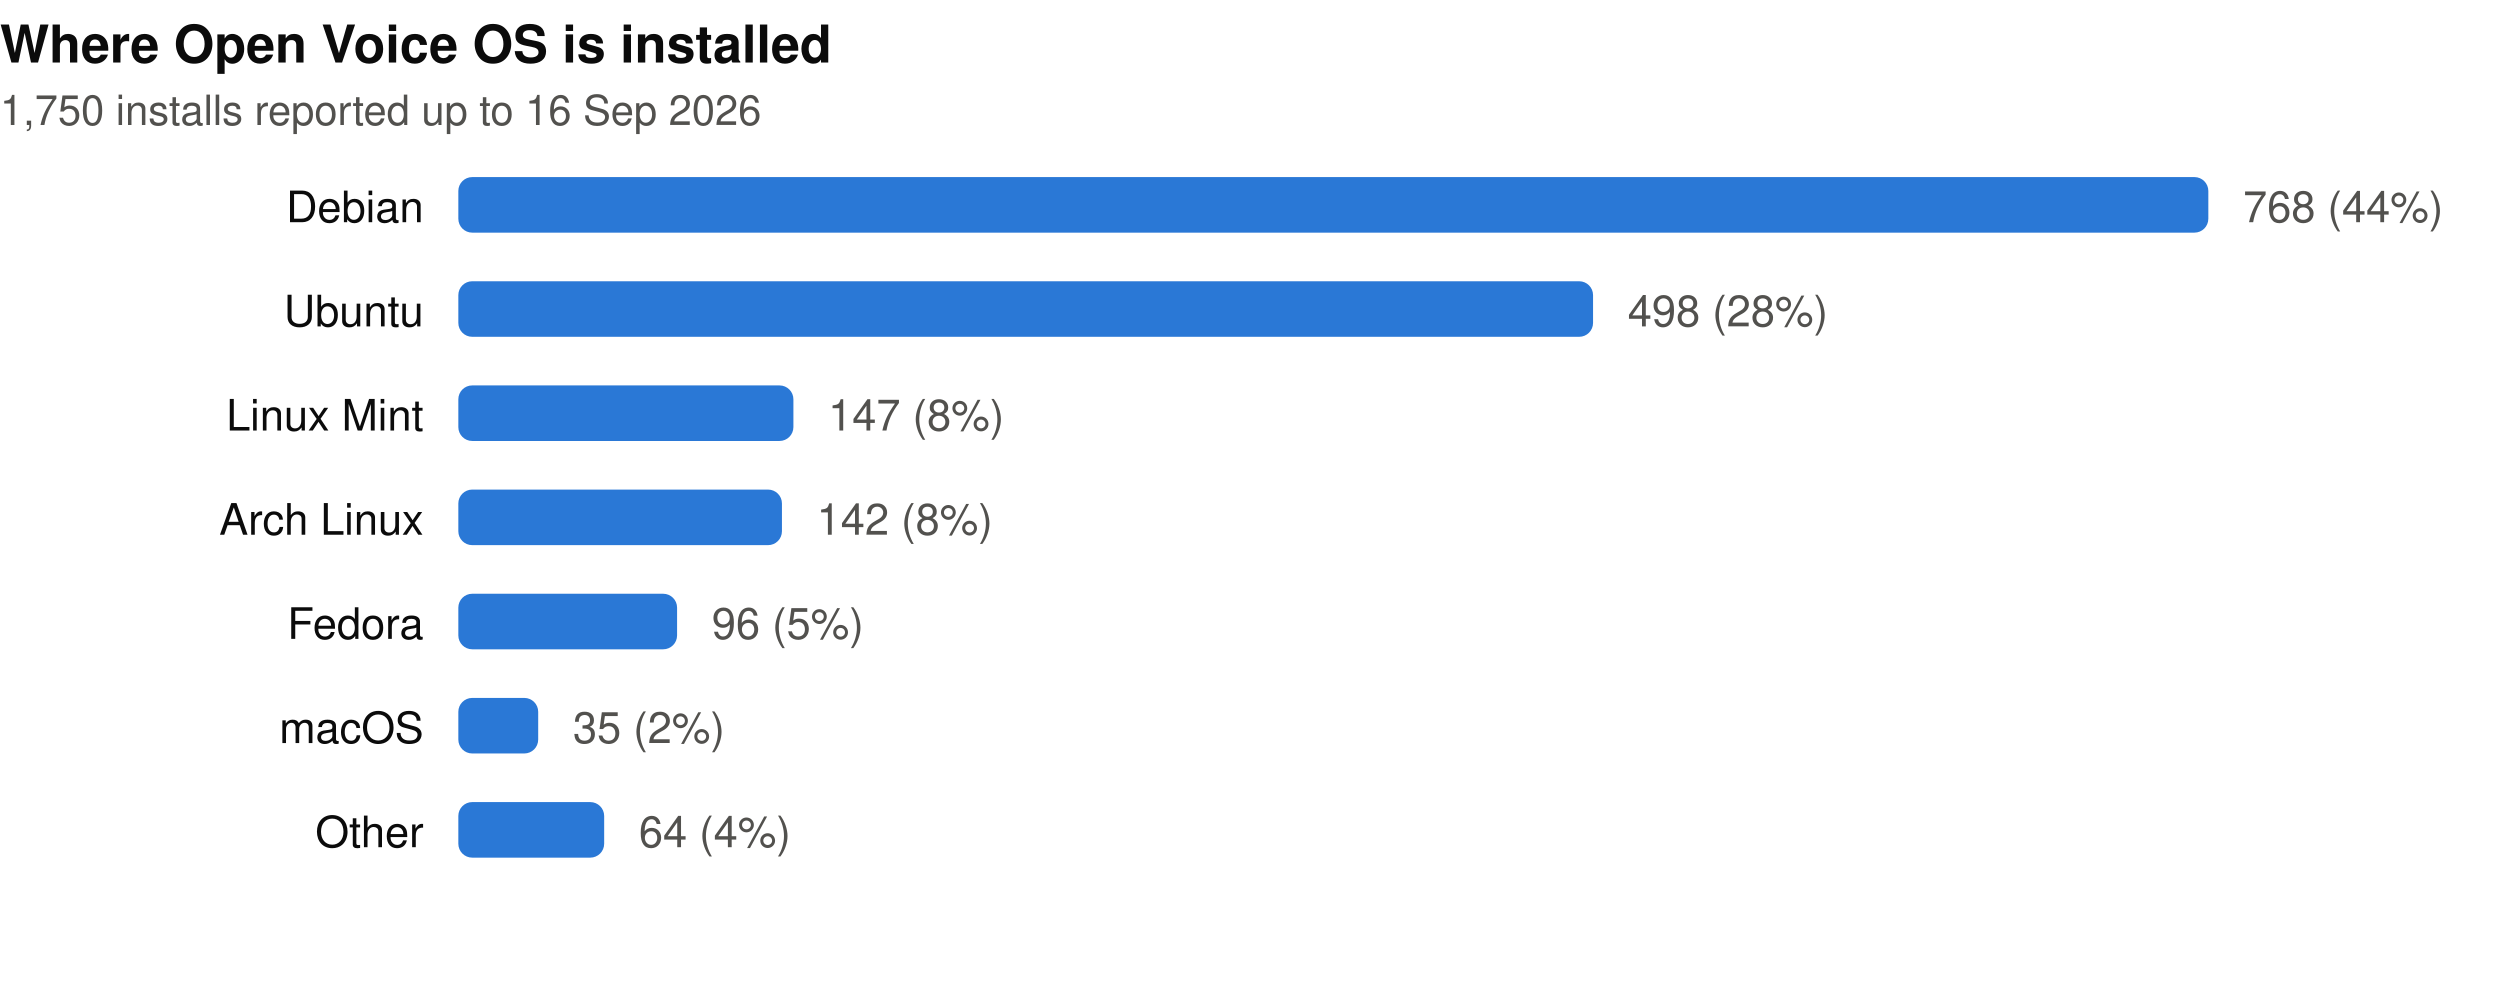
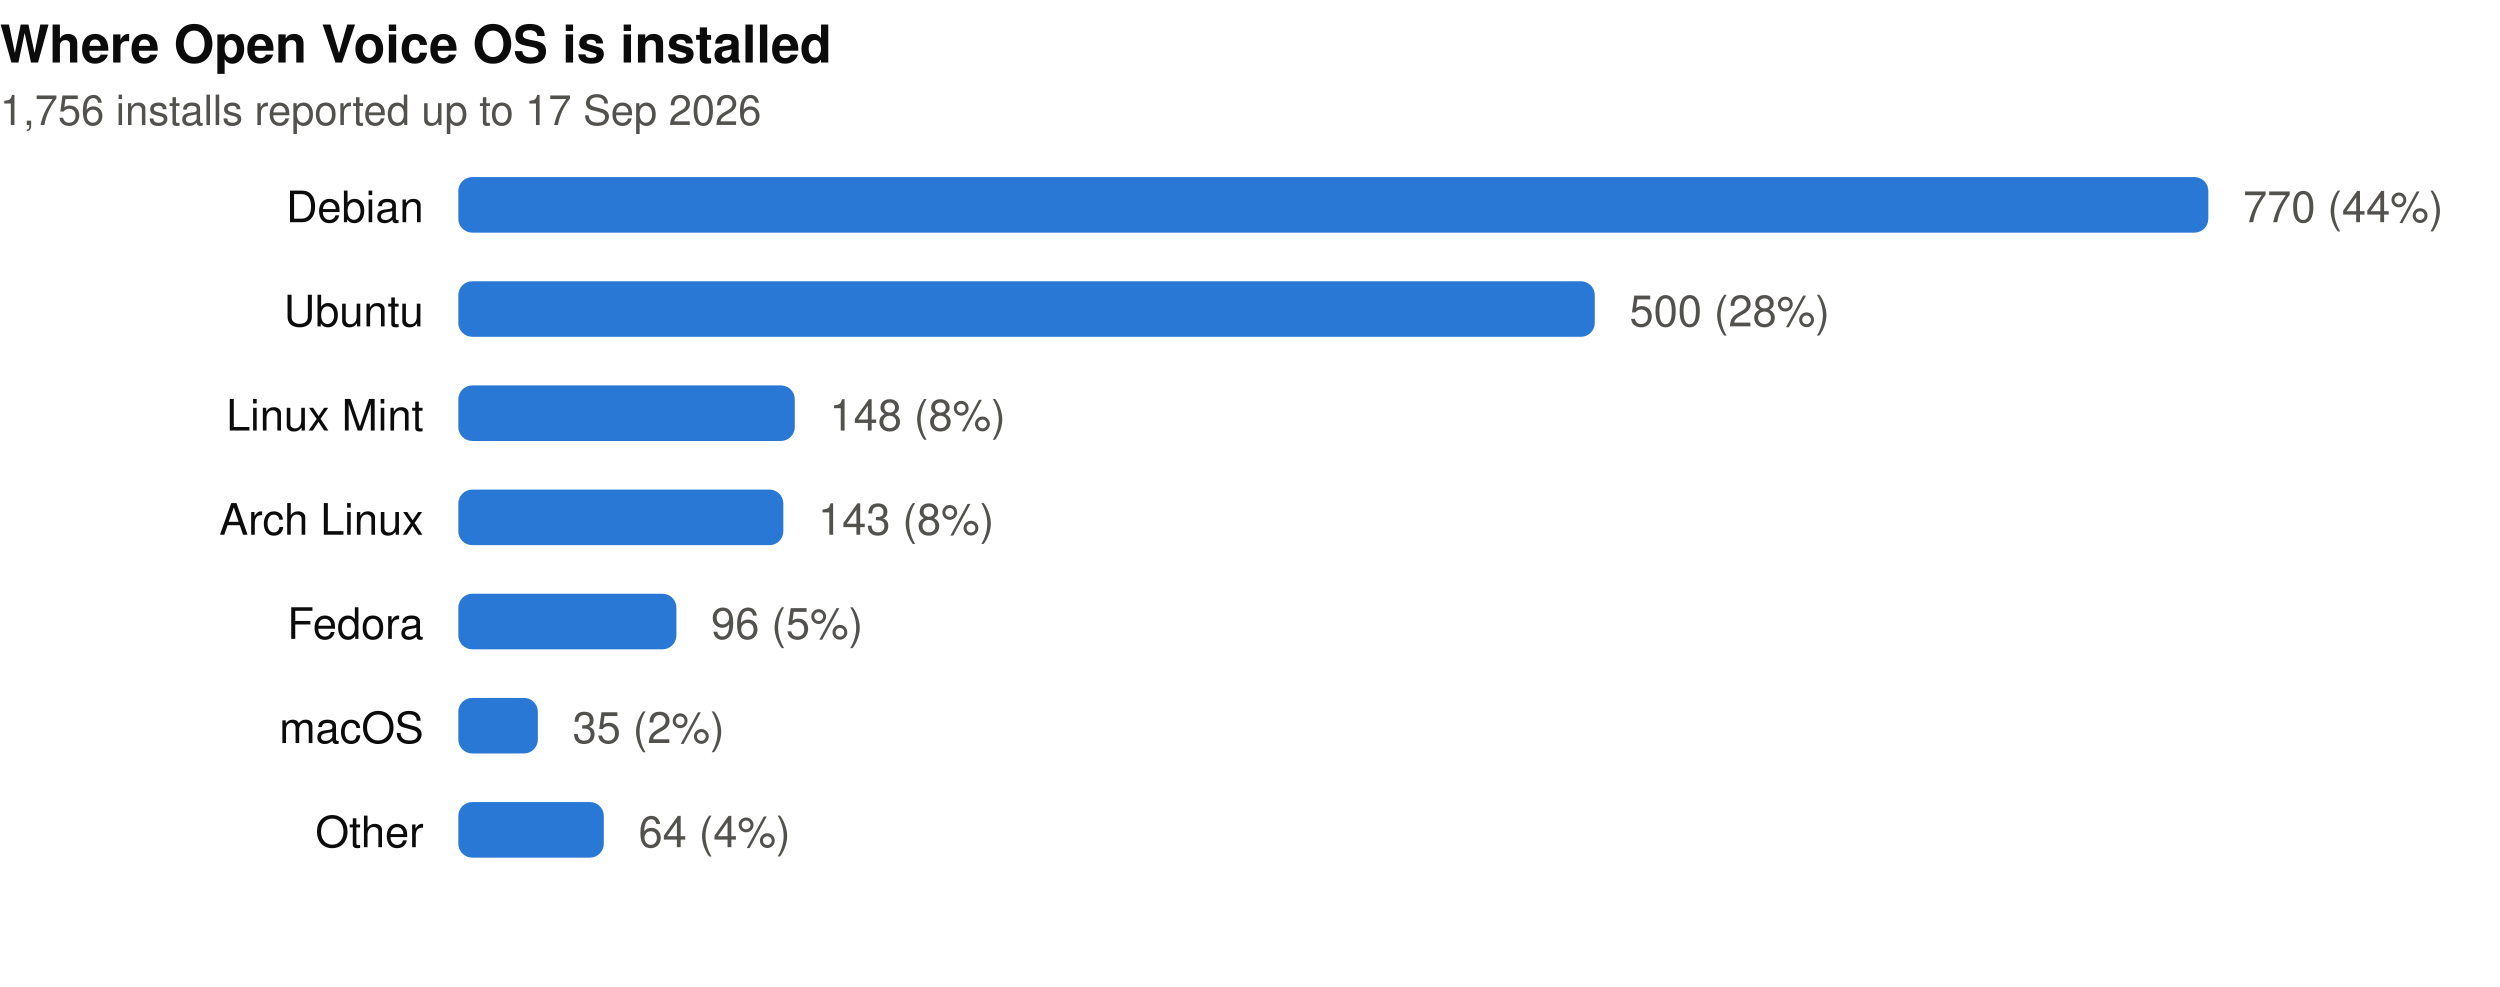
- <svg xmlns="http://www.w3.org/2000/svg" width="720" height="284" viewBox="0 0 720 284" role="img" aria-label="Where Open Voice OS is installed. 1,750 installs reported up to 16 Sep 2026">
+ <svg xmlns="http://www.w3.org/2000/svg" width="720" height="284" viewBox="0 0 720 284" role="img" aria-label="Where Open Voice OS is installed. 1,756 installs reported up to 17 Sep 2026">
  <text x="0" y="18" font-family="ui-sans-serif,-apple-system,BlinkMacSystemFont,'Segoe UI',Helvetica,Arial,sans-serif" font-size="15" font-weight="600" fill="#0b0b0b">Where Open Voice OS is installed</text>
-   <text x="0" y="36" font-family="ui-sans-serif,-apple-system,BlinkMacSystemFont,'Segoe UI',Helvetica,Arial,sans-serif" font-size="12" fill="#52514e">1,750 installs reported up to 16 Sep 2026</text>
+   <text x="0" y="36" font-family="ui-sans-serif,-apple-system,BlinkMacSystemFont,'Segoe UI',Helvetica,Arial,sans-serif" font-size="12" fill="#52514e">1,756 installs reported up to 17 Sep 2026</text>
  <text x="122" y="64.0" text-anchor="end" font-family="ui-sans-serif,-apple-system,BlinkMacSystemFont,'Segoe UI',Helvetica,Arial,sans-serif" font-size="12.5" fill="#0b0b0b">Debian</text>
  <rect x="132" y="51.0" width="504.0" height="16" rx="4" fill="#2a78d6" />
-   <text x="646.0" y="64.0" font-family="ui-sans-serif,-apple-system,BlinkMacSystemFont,'Segoe UI',Helvetica,Arial,sans-serif" font-size="12.5" fill="#52514e">768 (44%)</text>
+   <text x="646.0" y="64.0" font-family="ui-sans-serif,-apple-system,BlinkMacSystemFont,'Segoe UI',Helvetica,Arial,sans-serif" font-size="12.5" fill="#52514e">770 (44%)</text>
  <text x="122" y="94.0" text-anchor="end" font-family="ui-sans-serif,-apple-system,BlinkMacSystemFont,'Segoe UI',Helvetica,Arial,sans-serif" font-size="12.5" fill="#0b0b0b">Ubuntu</text>
-   <rect x="132" y="81.0" width="326.8" height="16" rx="4" fill="#2a78d6" />
-   <text x="468.8" y="94.0" font-family="ui-sans-serif,-apple-system,BlinkMacSystemFont,'Segoe UI',Helvetica,Arial,sans-serif" font-size="12.5" fill="#52514e">498 (28%)</text>
+   <rect x="132" y="81.0" width="327.3" height="16" rx="4" fill="#2a78d6" />
+   <text x="469.3" y="94.0" font-family="ui-sans-serif,-apple-system,BlinkMacSystemFont,'Segoe UI',Helvetica,Arial,sans-serif" font-size="12.5" fill="#52514e">500 (28%)</text>
  <text x="122" y="124.0" text-anchor="end" font-family="ui-sans-serif,-apple-system,BlinkMacSystemFont,'Segoe UI',Helvetica,Arial,sans-serif" font-size="12.5" fill="#0b0b0b">Linux Mint</text>
-   <rect x="132" y="111.0" width="96.5" height="16" rx="4" fill="#2a78d6" />
-   <text x="238.5" y="124.0" font-family="ui-sans-serif,-apple-system,BlinkMacSystemFont,'Segoe UI',Helvetica,Arial,sans-serif" font-size="12.5" fill="#52514e">147 (8%)</text>
+   <rect x="132" y="111.0" width="96.9" height="16" rx="4" fill="#2a78d6" />
+   <text x="238.9" y="124.0" font-family="ui-sans-serif,-apple-system,BlinkMacSystemFont,'Segoe UI',Helvetica,Arial,sans-serif" font-size="12.5" fill="#52514e">148 (8%)</text>
  <text x="122" y="154.0" text-anchor="end" font-family="ui-sans-serif,-apple-system,BlinkMacSystemFont,'Segoe UI',Helvetica,Arial,sans-serif" font-size="12.5" fill="#0b0b0b">Arch Linux</text>
-   <rect x="132" y="141.0" width="93.2" height="16" rx="4" fill="#2a78d6" />
-   <text x="235.2" y="154.0" font-family="ui-sans-serif,-apple-system,BlinkMacSystemFont,'Segoe UI',Helvetica,Arial,sans-serif" font-size="12.5" fill="#52514e">142 (8%)</text>
+   <rect x="132" y="141.0" width="93.6" height="16" rx="4" fill="#2a78d6" />
+   <text x="235.6" y="154.0" font-family="ui-sans-serif,-apple-system,BlinkMacSystemFont,'Segoe UI',Helvetica,Arial,sans-serif" font-size="12.5" fill="#52514e">143 (8%)</text>
  <text x="122" y="184.0" text-anchor="end" font-family="ui-sans-serif,-apple-system,BlinkMacSystemFont,'Segoe UI',Helvetica,Arial,sans-serif" font-size="12.5" fill="#0b0b0b">Fedora</text>
-   <rect x="132" y="171.0" width="63.0" height="16" rx="4" fill="#2a78d6" />
-   <text x="205.0" y="184.0" font-family="ui-sans-serif,-apple-system,BlinkMacSystemFont,'Segoe UI',Helvetica,Arial,sans-serif" font-size="12.5" fill="#52514e">96 (5%)</text>
+   <rect x="132" y="171.0" width="62.8" height="16" rx="4" fill="#2a78d6" />
+   <text x="204.8" y="184.0" font-family="ui-sans-serif,-apple-system,BlinkMacSystemFont,'Segoe UI',Helvetica,Arial,sans-serif" font-size="12.5" fill="#52514e">96 (5%)</text>
  <text x="122" y="214.0" text-anchor="end" font-family="ui-sans-serif,-apple-system,BlinkMacSystemFont,'Segoe UI',Helvetica,Arial,sans-serif" font-size="12.5" fill="#0b0b0b">macOS</text>
-   <rect x="132" y="201.0" width="23.0" height="16" rx="4" fill="#2a78d6" />
-   <text x="165.0" y="214.0" font-family="ui-sans-serif,-apple-system,BlinkMacSystemFont,'Segoe UI',Helvetica,Arial,sans-serif" font-size="12.5" fill="#52514e">35 (2%)</text>
+   <rect x="132" y="201.0" width="22.9" height="16" rx="4" fill="#2a78d6" />
+   <text x="164.9" y="214.0" font-family="ui-sans-serif,-apple-system,BlinkMacSystemFont,'Segoe UI',Helvetica,Arial,sans-serif" font-size="12.5" fill="#52514e">35 (2%)</text>
  <text x="122" y="244.0" text-anchor="end" font-family="ui-sans-serif,-apple-system,BlinkMacSystemFont,'Segoe UI',Helvetica,Arial,sans-serif" font-size="12.5" fill="#0b0b0b">Other</text>
-   <rect x="132" y="231.0" width="42.0" height="16" rx="4" fill="#2a78d6" />
-   <text x="184.0" y="244.0" font-family="ui-sans-serif,-apple-system,BlinkMacSystemFont,'Segoe UI',Helvetica,Arial,sans-serif" font-size="12.5" fill="#52514e">64 (4%)</text>
+   <rect x="132" y="231.0" width="41.9" height="16" rx="4" fill="#2a78d6" />
+   <text x="183.9" y="244.0" font-family="ui-sans-serif,-apple-system,BlinkMacSystemFont,'Segoe UI',Helvetica,Arial,sans-serif" font-size="12.5" fill="#52514e">64 (4%)</text>
</svg>
